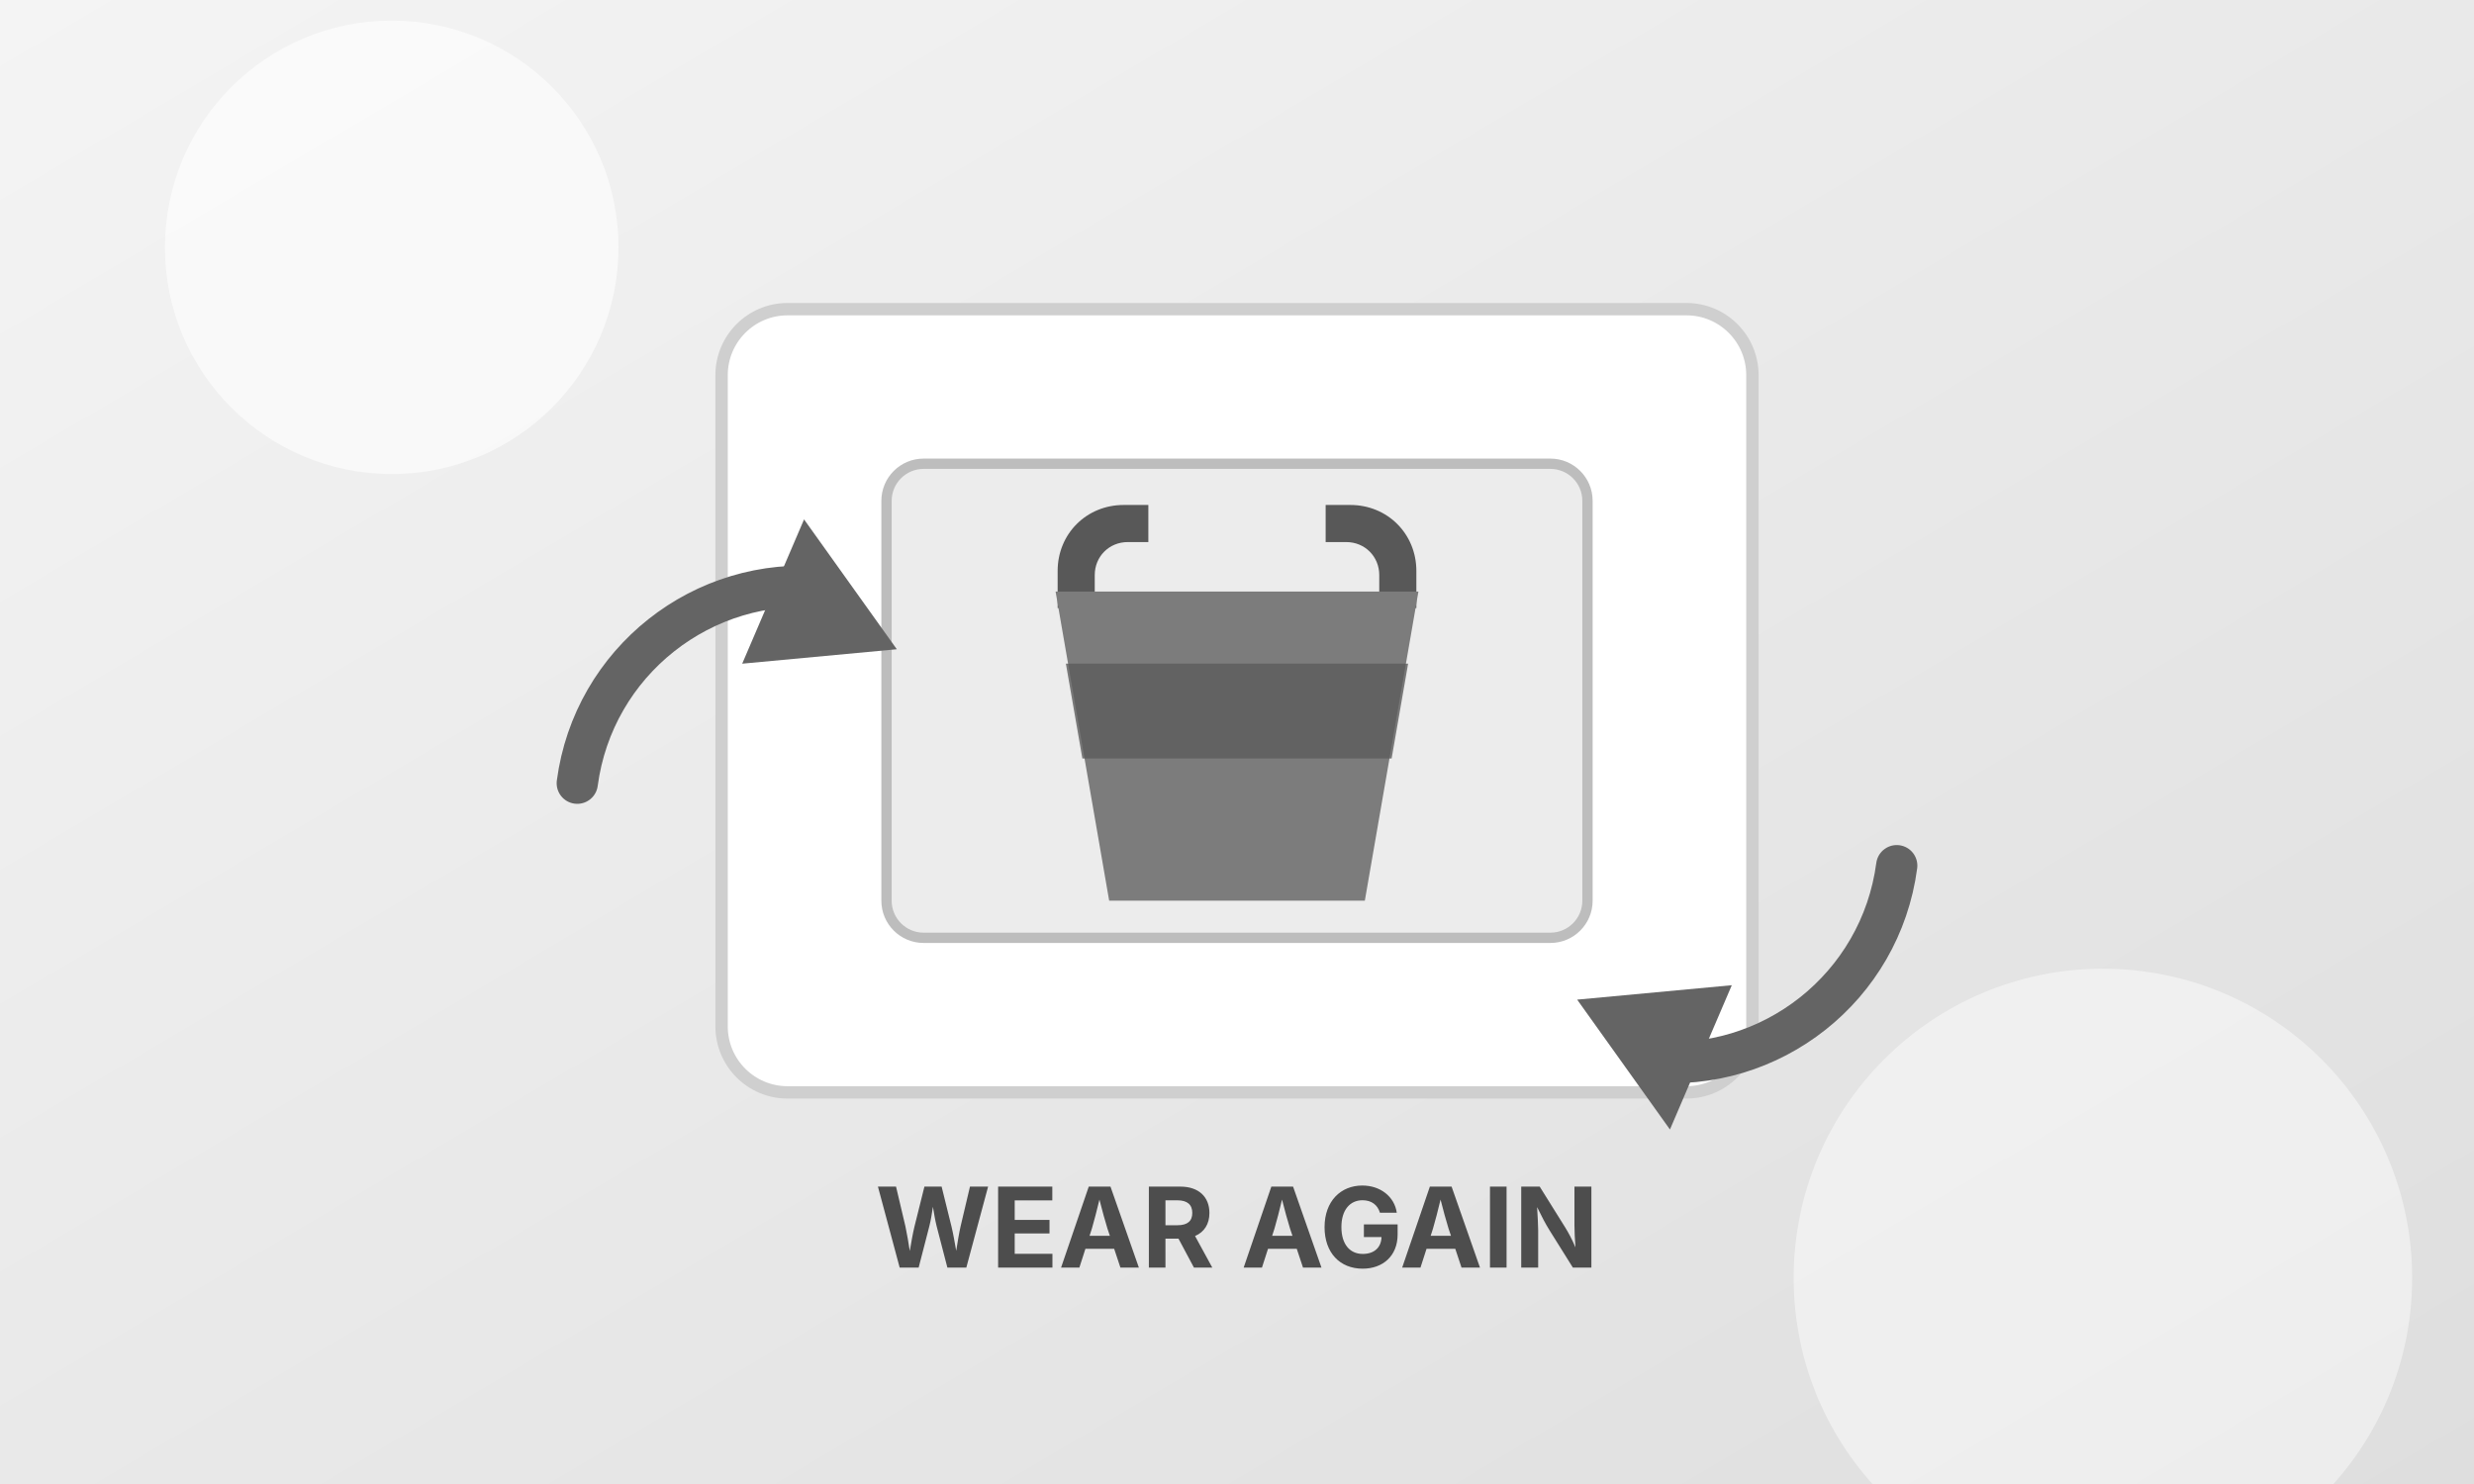
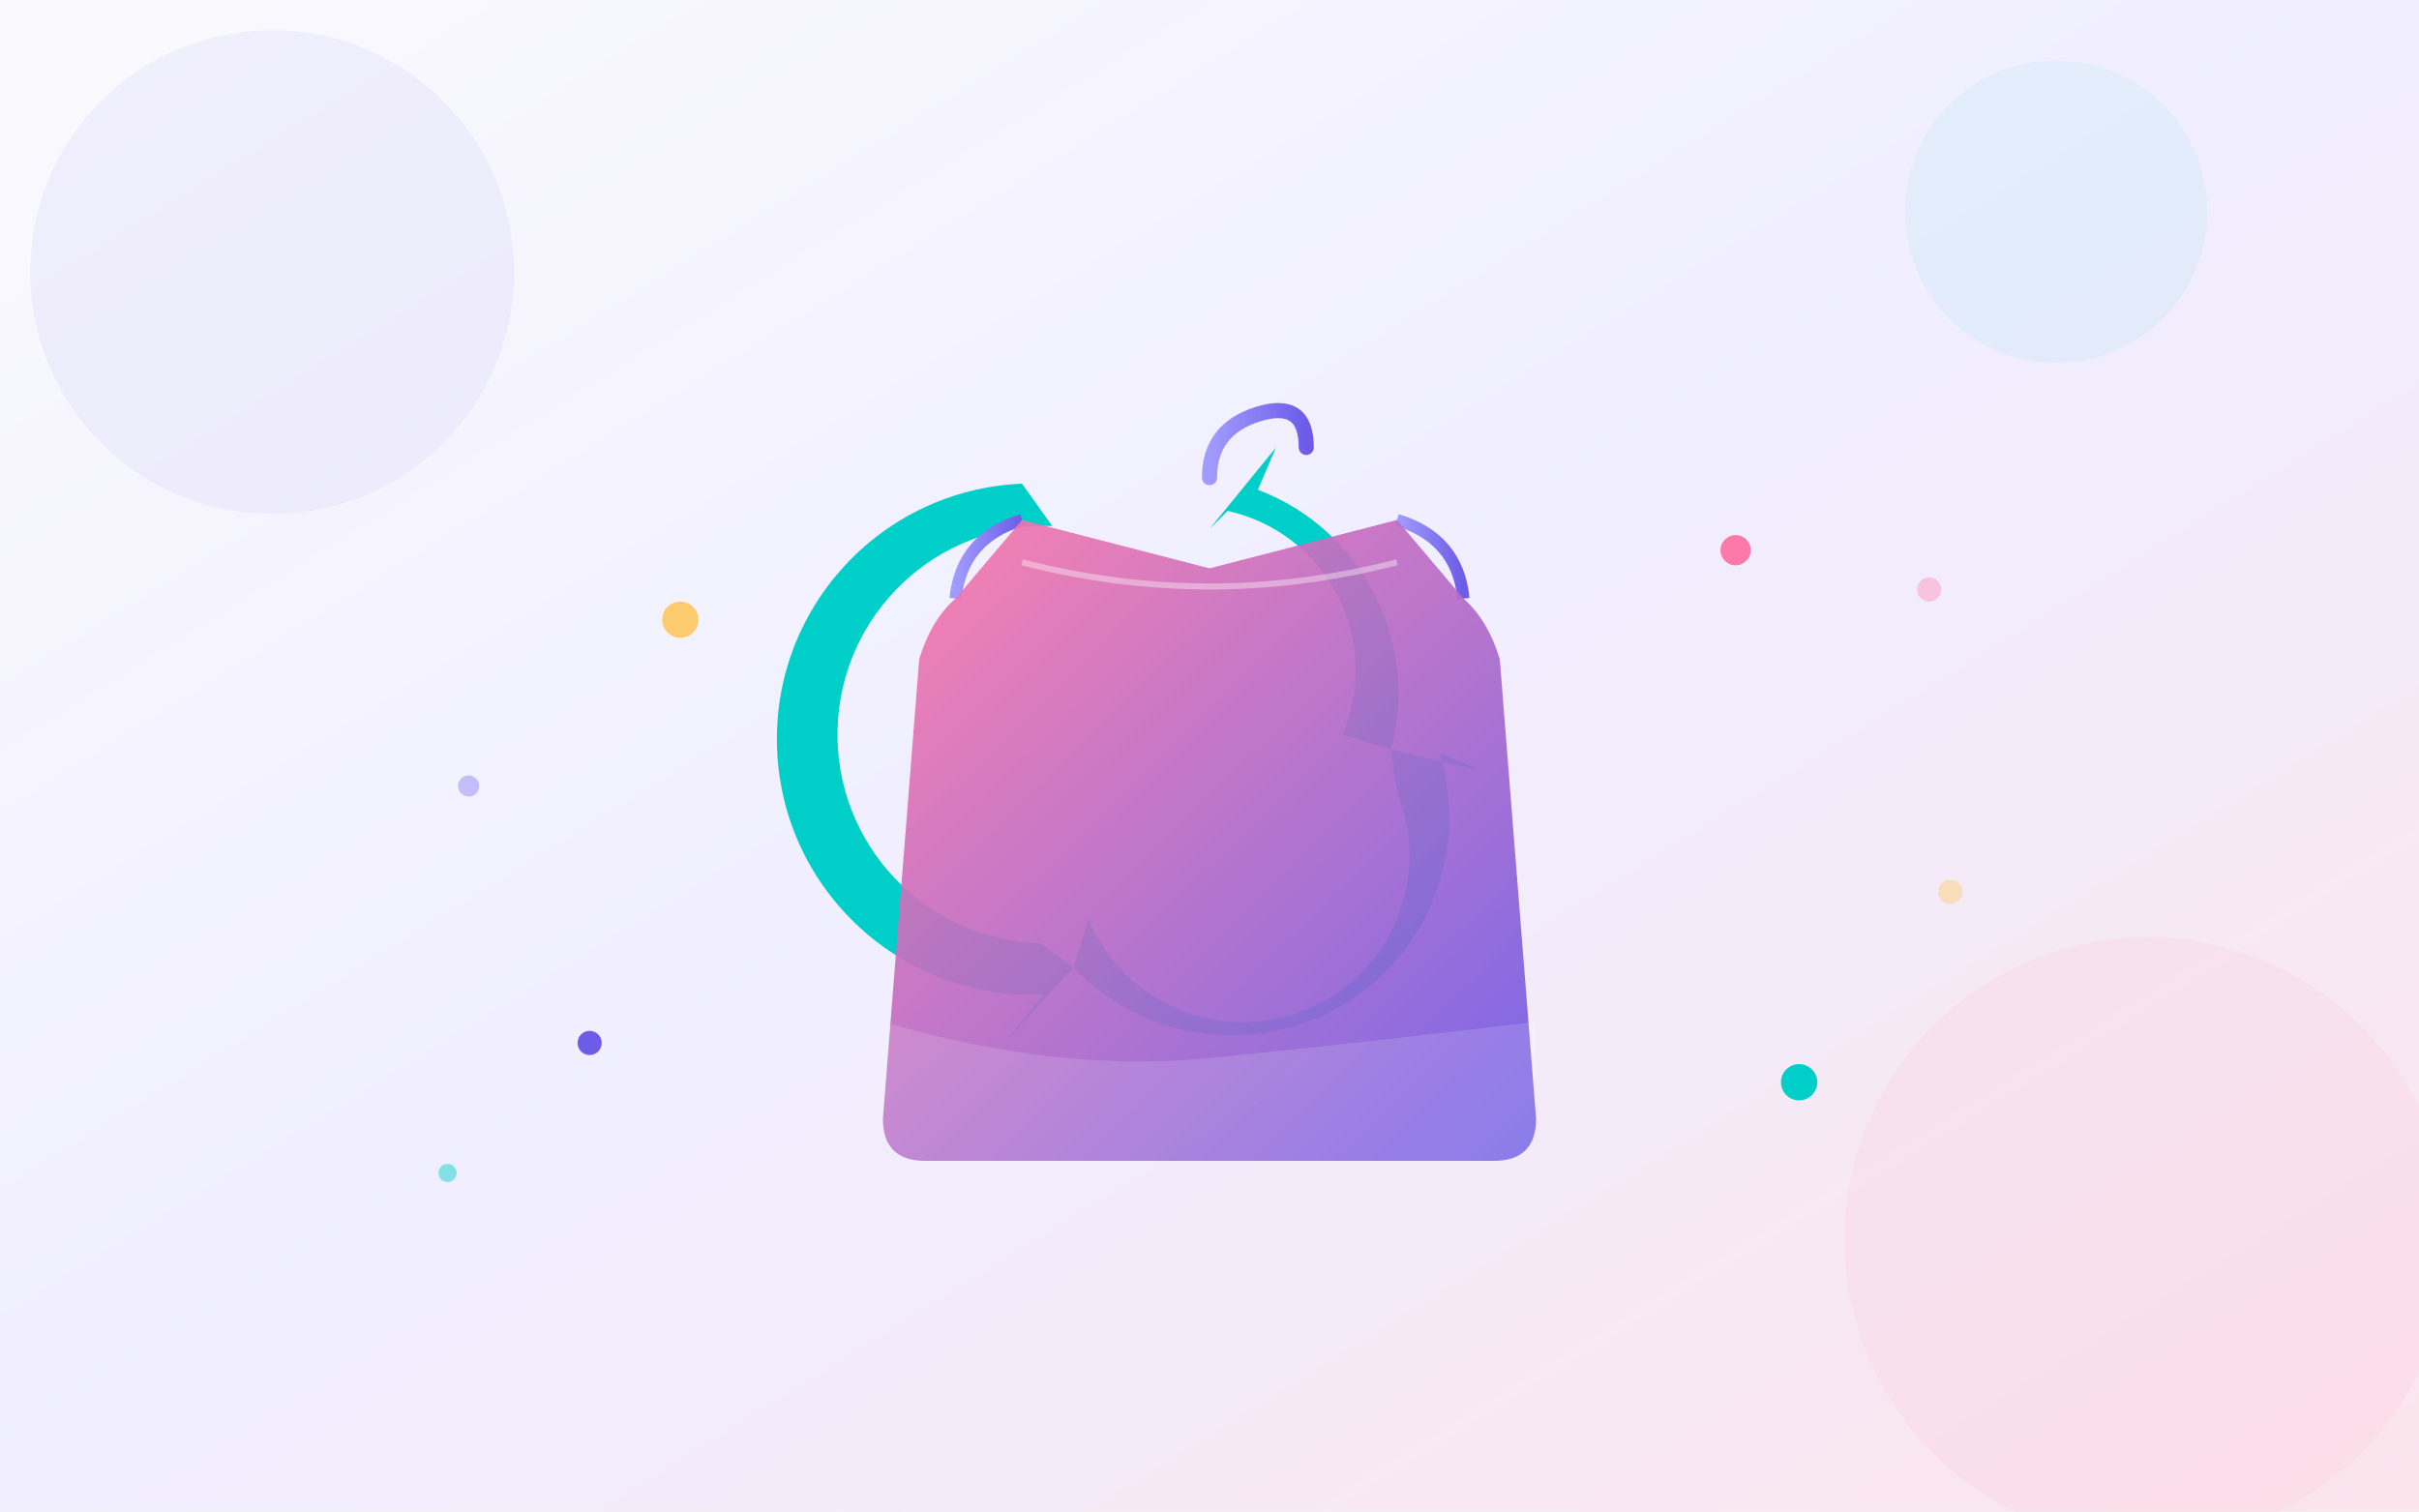
- <svg xmlns="http://www.w3.org/2000/svg" viewBox="0 0 1200 720" role="img" aria-labelledby="title desc">
+ <svg xmlns="http://www.w3.org/2000/svg" viewBox="0 0 800 500" role="img" aria-labelledby="wa-title wa-desc">
  <defs>
-     <linearGradient id="bg" x1="0" y1="0" x2="1" y2="1">
-       <stop offset="0%" stop-color="#f4f4f4" />
-       <stop offset="100%" stop-color="#dedede" />
+     <linearGradient id="wa-bg" x1="0%" y1="0%" x2="100%" y2="100%">
+       <stop offset="0%" stop-color="#fafafe" />
+       <stop offset="50%" stop-color="#f0eeff" />
+       <stop offset="100%" stop-color="#fce4ec" />
+     </linearGradient>
+     <linearGradient id="wa-dress" x1="0%" y1="0%" x2="100%" y2="100%">
+       <stop offset="0%" stop-color="#fd79a8" />
+       <stop offset="100%" stop-color="#6c5ce7" />
+     </linearGradient>
+     <linearGradient id="wa-hang" x1="0%" y1="0%" x2="100%" y2="0%">
+       <stop offset="0%" stop-color="#a29bfe" />
+       <stop offset="100%" stop-color="#6c5ce7" />
    </linearGradient>
  </defs>
-   <rect width="1200" height="720" fill="url(#bg)" />
-   <circle cx="190" cy="120" r="110" fill="#ffffff" opacity="0.6" />
-   <circle cx="1020" cy="620" r="150" fill="#ffffff" opacity="0.45" />
-   <rect x="350" y="150" width="500" height="380" rx="32" fill="#ffffff" stroke="#cfcfcf" stroke-width="6" />
-   <rect x="430" y="225" width="340" height="230" rx="18" fill="#ececec" stroke="#bdbdbd" stroke-width="5" />
-   <path d="M545 245c-18 0-32 14-32 32v18h18v-16c0-9 7-16 16-16h10v-18h-12z" fill="#585858" />
-   <path d="M655 245c18 0 32 14 32 32v18h-18v-16c0-9-7-16-16-16h-10v-18h12z" fill="#585858" />
-   <path d="M512 287h176l-26 150H538l-26-150z" fill="#7c7c7c" />
-   <path d="M517 322h166l-8 46H525l-8-46z" fill="#5b5b5b" opacity="0.8" />
-   <path d="M280 380a110 110 0 0 1 120-95" fill="none" stroke="#646464" stroke-width="20" stroke-linecap="round" />
-   <polygon points="390,252 435,315 360,322" fill="#646464" />
-   <path d="M920 420a110 110 0 0 1-120 95" fill="none" stroke="#646464" stroke-width="20" stroke-linecap="round" />
-   <polygon points="810,548 765,485 840,478" fill="#646464" />
-   <text x="600" y="615" text-anchor="middle" font-family="Inter, Arial, sans-serif" font-size="54" font-weight="700" fill="#4d4d4d">WEAR AGAIN</text>
+   <style>
+     @keyframes wa-float {
+       0%,100%{transform:translateY(0)} 50%{transform:translateY(-14px)}
+     }
+     @keyframes wa-spin {
+       from{transform:rotate(0deg)} to{transform:rotate(360deg)}
+     }
+     @keyframes wa-pulse {
+       0%,100%{opacity:.5;transform:scale(1)} 50%{opacity:1;transform:scale(1.35)}
+     }
+     .wa-garment{animation:wa-float 3s ease-in-out infinite;transform-origin:400px 270px}
+     .wa-arrows{animation:wa-spin 8s linear infinite;transform-origin:400px 295px}
+     .wa-s1{animation:wa-pulse 2s ease-in-out infinite}
+     .wa-s2{animation:wa-pulse 2s ease-in-out .5s infinite}
+     .wa-s3{animation:wa-pulse 2s ease-in-out 1s infinite}
+     .wa-s4{animation:wa-pulse 2s ease-in-out 1.5s infinite}
+   </style>
+   <rect width="800" height="500" fill="url(#wa-bg)" />
+   <circle cx="90" cy="90" r="80" fill="rgba(108,92,231,.06)" />
+   <circle cx="710" cy="410" r="100" fill="rgba(253,121,168,.07)" />
+   <circle cx="680" cy="70" r="50" fill="rgba(0,206,201,.06)" />
+   <g class="wa-arrows">
+     <path d="M400 175 L422 148 L416 162 A72 72 0 0 1 460 248 L444 243 A54 54 0 0 0 406 169 Z" fill="#00cec9" />
+     <path d="M460 248 L490 255 L476 249 A72 72 0 0 1 355 320 L360 304 A54 54 0 0 0 462 262 Z" fill="#00cec9" />
+     <path d="M355 320 L333 344 L345 329 A72 72 0 0 1 338 160 L348 174 A54 54 0 0 0 344 312 Z" fill="#00cec9" />
+   </g>
+   <g class="wa-garment">
+     <path d="M400 158 Q400 142 416 137 Q432 132 432 148" stroke="url(#wa-hang)" stroke-width="5" fill="none" stroke-linecap="round" />
+     <line x1="338" y1="172" x2="462" y2="172" stroke="url(#wa-hang)" stroke-width="5" stroke-linecap="round" />
+     <path d="M338 172 Q318 178 316 198" stroke="url(#wa-hang)" stroke-width="4" fill="none" />
+     <path d="M462 172 Q482 178 484 198" stroke="url(#wa-hang)" stroke-width="4" fill="none" />
+     <path d="M316 198 Q308 205 304 218 L292 370 Q292 384 306 384 L494 384 Q508 384 508 370 L496 218 Q492 205 484 198 L462 172 L400 188 L338 172 Z" fill="url(#wa-dress)" opacity=".92" />
+     <path d="M292 338 Q350 355 400 350 Q450 345 508 338 L508 370 Q508 384 494 384 L306 384 Q292 384 292 370 Z" fill="rgba(255,255,255,.14)" />
+     <path d="M338 186 Q400 202 462 186" stroke="rgba(255,255,255,.38)" stroke-width="2" fill="none" />
+   </g>
+   <circle class="wa-s1" cx="225" cy="205" r="6" fill="#fdcb6e" />
+   <circle class="wa-s2" cx="574" cy="182" r="5" fill="#fd79a8" />
+   <circle class="wa-s3" cx="195" cy="345" r="4" fill="#6c5ce7" />
+   <circle class="wa-s4" cx="595" cy="358" r="6" fill="#00cec9" />
+   <circle cx="155" cy="260" r="3.5" fill="#6c5ce7" opacity=".35" />
+   <circle cx="638" cy="195" r="4" fill="#fd79a8" opacity=".35" />
+   <circle cx="148" cy="388" r="3" fill="#00cec9" opacity=".45" />
+   <circle cx="645" cy="295" r="4" fill="#fdcb6e" opacity=".45" />
</svg>
